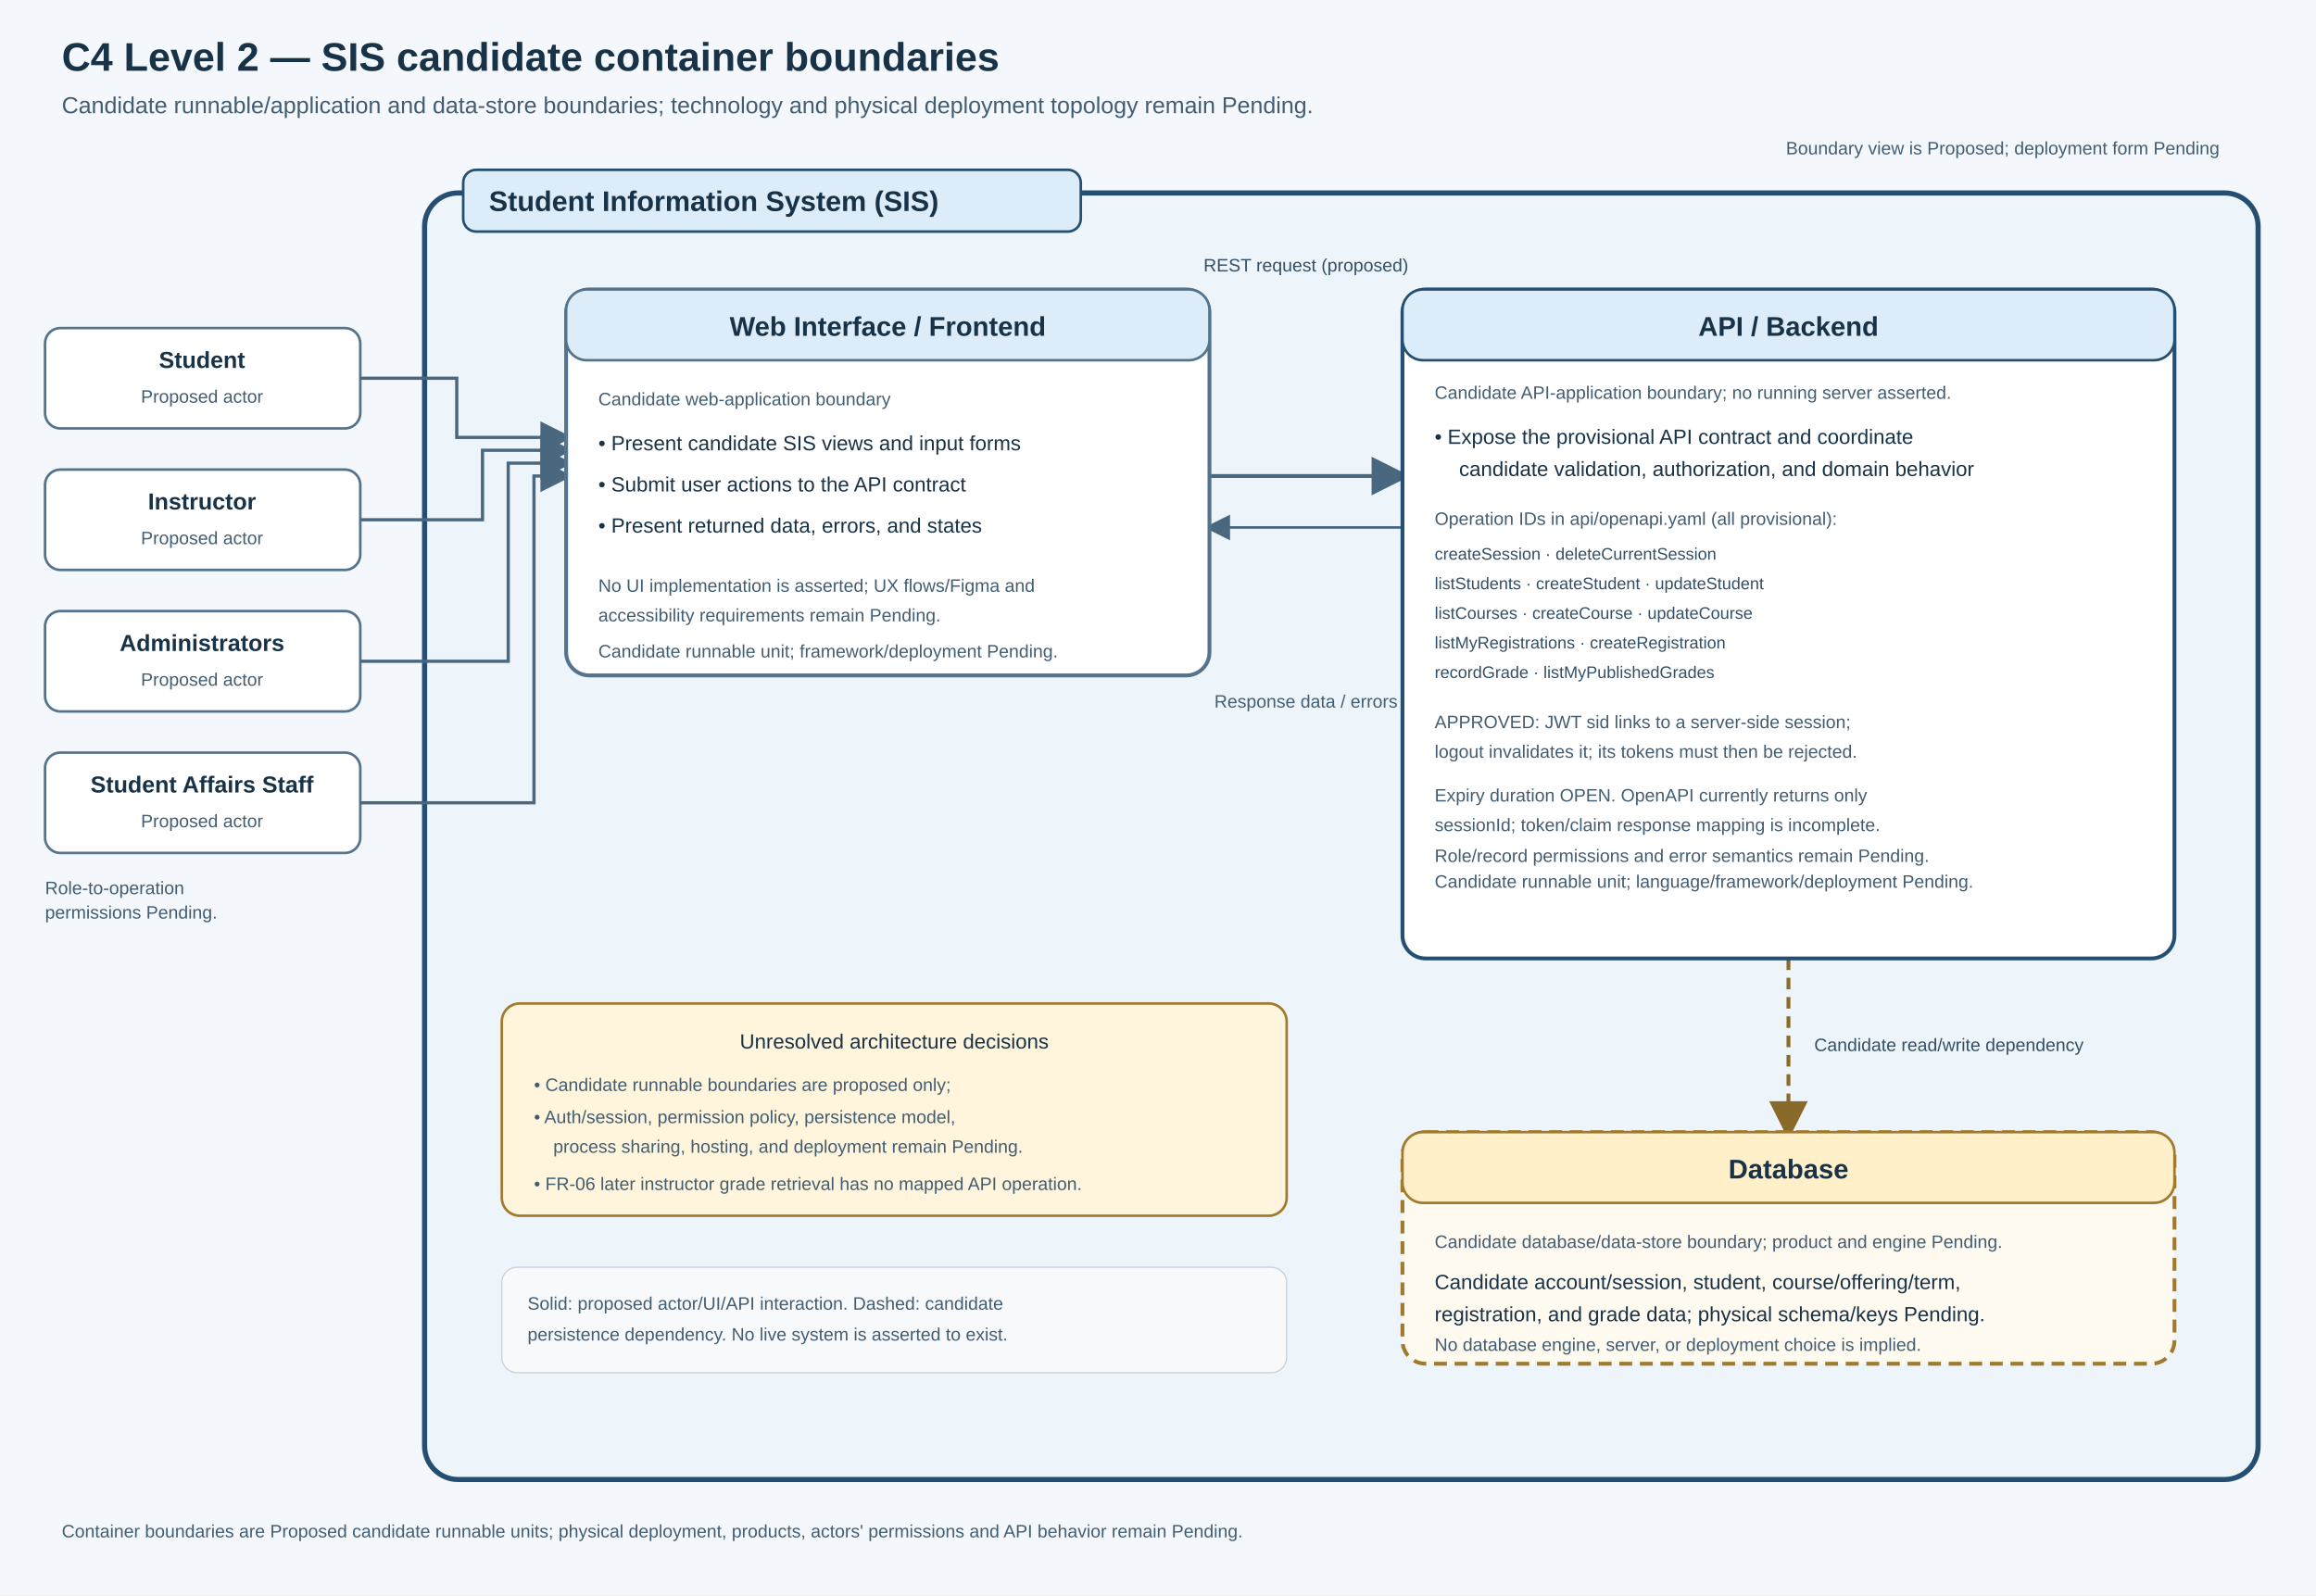
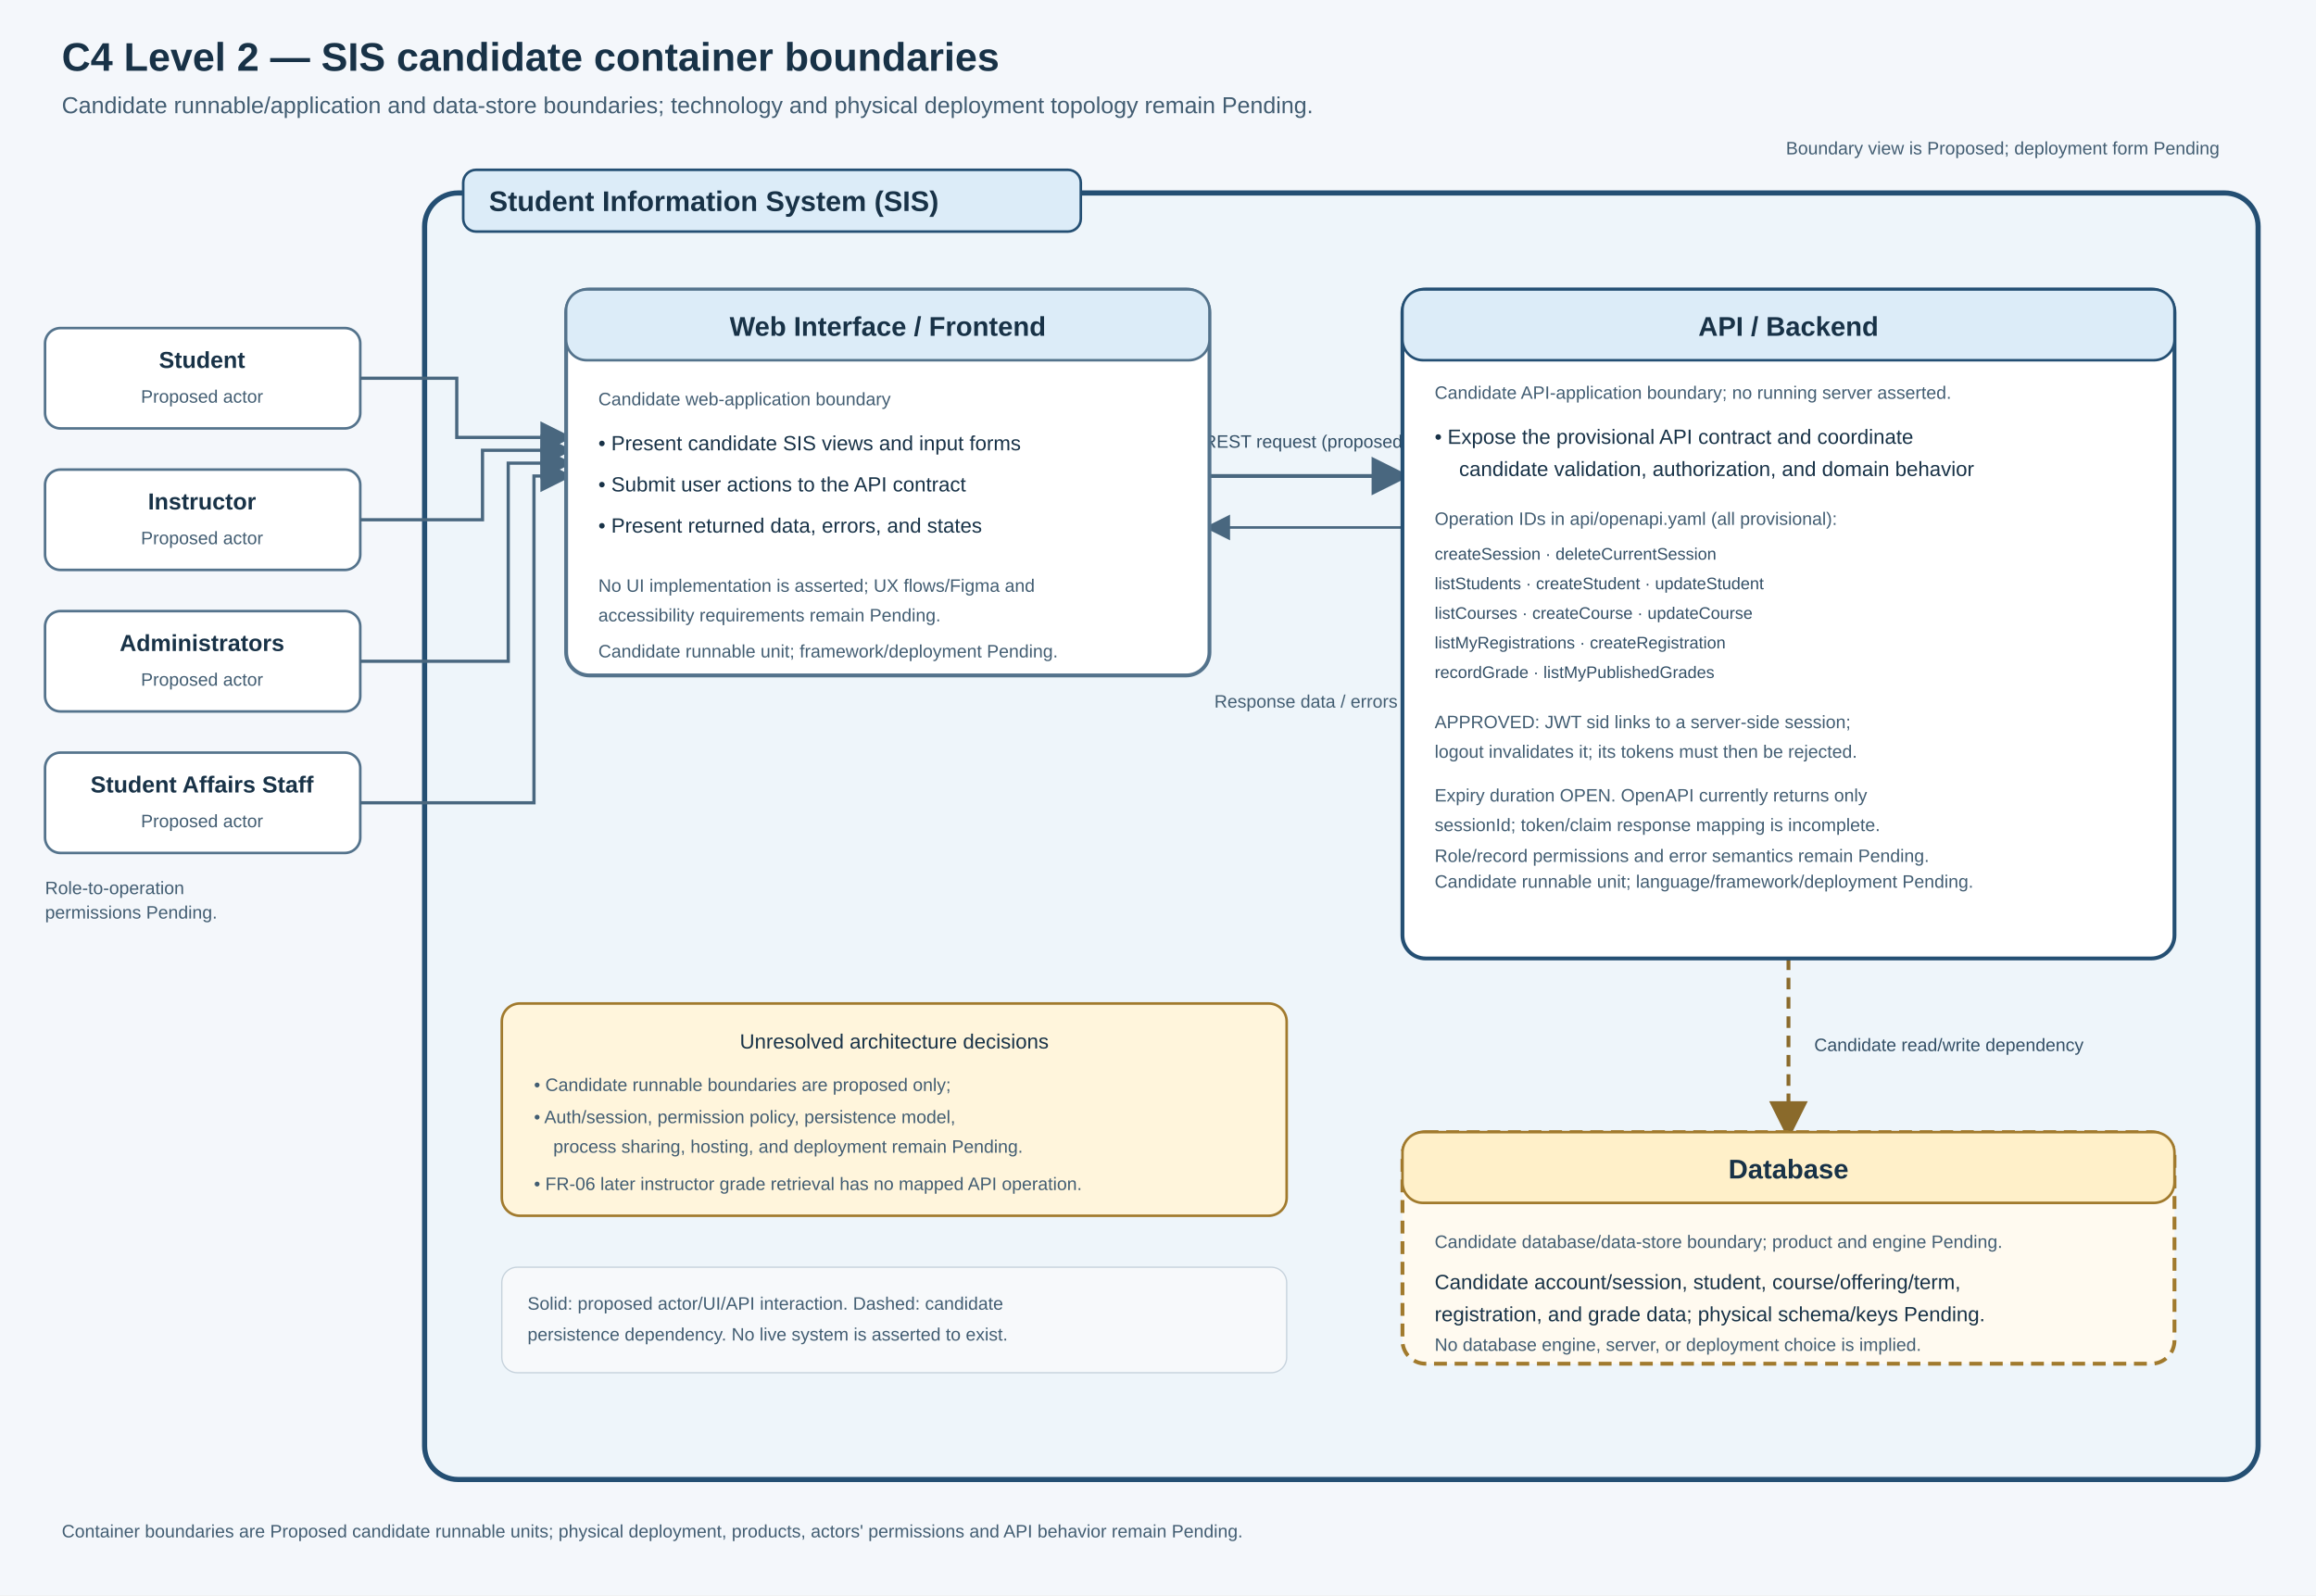
<svg xmlns="http://www.w3.org/2000/svg" width="1800" height="1240" viewBox="0 0 1800 1240" role="img" aria-labelledby="title description">
  <defs>
    <marker id="arrow" markerWidth="10" markerHeight="10" refX="8" refY="5" orient="auto" markerUnits="strokeWidth">
      <path d="M0,0 L10,5 L0,10 z" fill="#49677f" />
    </marker>
    <marker id="dashArrow" markerWidth="10" markerHeight="10" refX="8" refY="5" orient="auto" markerUnits="strokeWidth">
      <path d="M0,0 L10,5 L0,10 z" fill="#8a6a2b" />
    </marker>
    <style>
      text { font-family: Arial, Helvetica, sans-serif; fill: #183247; }
      .title { font-size: 31px; font-weight: 700; }
      .subtitle { font-size: 18px; fill: #425d72; }
      .actor-title { font-size: 18px; font-weight: 700; }
      .card-title { font-size: 21px; font-weight: 700; }
      .body { font-size: 16px; }
      .small { font-size: 14px; fill: #425d72; }
      .edge-label { font-size: 14px; fill: #334f66; }
      .operation { font-size: 13px; fill: #334f66; }
    </style>
  </defs>
  <rect width="1800" height="1240" fill="#f4f7fb" />
  <text class="title" x="48" y="55">C4 Level 2 — SIS candidate container boundaries</text>
  <text class="subtitle" x="48" y="88">Candidate runnable/application and data-store boundaries; technology and physical deployment topology remain Pending.</text>
  <rect x="35" y="255" width="245" height="78" rx="12" fill="#ffffff" stroke="#54738c" stroke-width="2" />
  <text class="actor-title" x="157" y="286" text-anchor="middle">Student</text>
  <text class="small" x="157" y="313" text-anchor="middle">Proposed actor</text>
  <rect x="35" y="365" width="245" height="78" rx="12" fill="#ffffff" stroke="#54738c" stroke-width="2" />
  <text class="actor-title" x="157" y="396" text-anchor="middle">Instructor</text>
  <text class="small" x="157" y="423" text-anchor="middle">Proposed actor</text>
  <rect x="35" y="475" width="245" height="78" rx="12" fill="#ffffff" stroke="#54738c" stroke-width="2" />
  <text class="actor-title" x="157" y="506" text-anchor="middle">Administrators</text>
  <text class="small" x="157" y="533" text-anchor="middle">Proposed actor</text>
  <rect x="35" y="585" width="245" height="78" rx="12" fill="#ffffff" stroke="#54738c" stroke-width="2" />
  <text class="actor-title" x="157" y="616" text-anchor="middle">Student Affairs Staff</text>
  <text class="small" x="157" y="643" text-anchor="middle">Proposed actor</text>
  <text class="small" x="35" y="695">Role-to-operation</text>
  <text class="small" x="35" y="714">permissions Pending.</text>
  <rect x="330" y="150" width="1425" height="1000" rx="26" fill="#eef5fa" stroke="#244f73" stroke-width="4" />
  <rect x="360" y="132" width="480" height="48" rx="10" fill="#dcecf8" stroke="#244f73" stroke-width="2" />
  <text x="380" y="164" font-size="22" font-weight="700" fill="#183247">Student Information System (SIS)</text>
  <text class="small" x="1725" y="120" text-anchor="end">Boundary view is Proposed; deployment form Pending</text>
  <path d="M280 294 H355 V340 H440" fill="none" stroke="#49677f" stroke-width="2.5" marker-end="url(#arrow)" />
  <path d="M280 404 H375 V350 H440" fill="none" stroke="#49677f" stroke-width="2.5" marker-end="url(#arrow)" />
  <path d="M280 514 H395 V360 H440" fill="none" stroke="#49677f" stroke-width="2.5" marker-end="url(#arrow)" />
  <path d="M280 624 H415 V370 H440" fill="none" stroke="#49677f" stroke-width="2.5" marker-end="url(#arrow)" />
  <path d="M940 370 H1090" fill="none" stroke="#49677f" stroke-width="3" marker-end="url(#arrow)" />
-   <text class="edge-label" x="1015" y="211" text-anchor="middle">REST request (proposed)</text>
+   <text class="edge-label" x="1015" y="348" text-anchor="middle">REST request (proposed)</text>
  <path d="M1090 410 H940" fill="none" stroke="#49677f" stroke-width="2" marker-end="url(#arrow)" />
  <text class="small" x="1015" y="550" text-anchor="middle">Response data / errors</text>
  <path d="M1390 745 V880" fill="none" stroke="#8a6a2b" stroke-width="3" stroke-dasharray="9 6" marker-end="url(#dashArrow)" />
  <text class="edge-label" x="1410" y="817">Candidate read/write dependency</text>
  <rect x="440" y="225" width="500" height="300" rx="18" fill="#ffffff" stroke="#54738c" stroke-width="3" />
  <rect x="440" y="225" width="500" height="55" rx="16" fill="#dcecf8" stroke="#54738c" stroke-width="2" />
  <text class="card-title" x="690" y="261" text-anchor="middle">Web Interface / Frontend</text>
  <text class="small" x="465" y="315">Candidate web-application boundary</text>
  <text class="body" x="465" y="350">• Present candidate SIS views and input forms</text>
  <text class="body" x="465" y="382">• Submit user actions to the API contract</text>
  <text class="body" x="465" y="414">• Present returned data, errors, and states</text>
  <text class="small" x="465" y="460">No UI implementation is asserted; UX flows/Figma and</text>
  <text class="small" x="465" y="483">accessibility requirements remain Pending.</text>
  <text class="small" x="465" y="511">Candidate runnable unit; framework/deployment Pending.</text>
  <rect x="1090" y="225" width="600" height="520" rx="18" fill="#ffffff" stroke="#244f73" stroke-width="3" />
  <rect x="1090" y="225" width="600" height="55" rx="16" fill="#dcecf8" stroke="#244f73" stroke-width="2" />
  <text class="card-title" x="1390" y="261" text-anchor="middle">API / Backend</text>
  <text class="small" x="1115" y="310">Candidate API-application boundary; no running server asserted.</text>
  <text class="body" x="1115" y="345">• Expose the provisional API contract and coordinate</text>
  <text class="body" x="1134" y="370">candidate validation, authorization, and domain behavior</text>
  <text class="small" x="1115" y="408">Operation IDs in api/openapi.yaml (all provisional):</text>
  <text class="operation" x="1115" y="435">createSession · deleteCurrentSession</text>
  <text class="operation" x="1115" y="458">listStudents · createStudent · updateStudent</text>
  <text class="operation" x="1115" y="481">listCourses · createCourse · updateCourse</text>
  <text class="operation" x="1115" y="504">listMyRegistrations · createRegistration</text>
  <text class="operation" x="1115" y="527">recordGrade · listMyPublishedGrades</text>
  <text class="small" x="1115" y="566">APPROVED: JWT sid links to a server-side session;</text>
  <text class="small" x="1115" y="589">logout invalidates it; its tokens must then be rejected.</text>
  <text class="small" x="1115" y="623">Expiry duration OPEN. OpenAPI currently returns only</text>
  <text class="small" x="1115" y="646">sessionId; token/claim response mapping is incomplete.</text>
  <text class="small" x="1115" y="670">Role/record permissions and error semantics remain Pending.</text>
  <text class="small" x="1115" y="690">Candidate runnable unit; language/framework/deployment Pending.</text>
  <rect x="1090" y="880" width="600" height="180" rx="18" fill="#fffaf0" stroke="#a17a2d" stroke-width="3" stroke-dasharray="10 6" />
  <rect x="1090" y="880" width="600" height="55" rx="16" fill="#fff0c9" stroke="#a17a2d" stroke-width="2" />
  <text class="card-title" x="1390" y="916" text-anchor="middle">Database</text>
  <text class="small" x="1115" y="970">Candidate database/data-store boundary; product and engine Pending.</text>
  <text class="body" x="1115" y="1002">Candidate account/session, student, course/offering/term,</text>
  <text class="body" x="1115" y="1027">registration, and grade data; physical schema/keys Pending.</text>
  <text class="small" x="1115" y="1050">No database engine, server, or deployment choice is implied.</text>
  <rect x="390" y="780" width="610" height="165" rx="14" fill="#fff5dc" stroke="#a17a2d" stroke-width="2" />
  <text class="body" x="695" y="815" text-anchor="middle">Unresolved architecture decisions</text>
  <text class="small" x="415" y="848">• Candidate runnable boundaries are proposed only;</text>
  <text class="small" x="415" y="873">• Auth/session, permission policy, persistence model,</text>
  <text class="small" x="430" y="896">process sharing, hosting, and deployment remain Pending.</text>
  <text class="small" x="415" y="925">• FR-06 later instructor grade retrieval has no mapped API operation.</text>
  <rect x="390" y="985" width="610" height="82" rx="12" fill="#f7f9fb" stroke="#c6d2dc" />
  <text class="small" x="410" y="1018">Solid: proposed actor/UI/API interaction. Dashed: candidate</text>
  <text class="small" x="410" y="1042">persistence dependency. No live system is asserted to exist.</text>
  <text class="small" x="48" y="1195">Container boundaries are Proposed candidate runnable units; physical deployment, products, actors' permissions and API behavior remain Pending.</text>
</svg>
